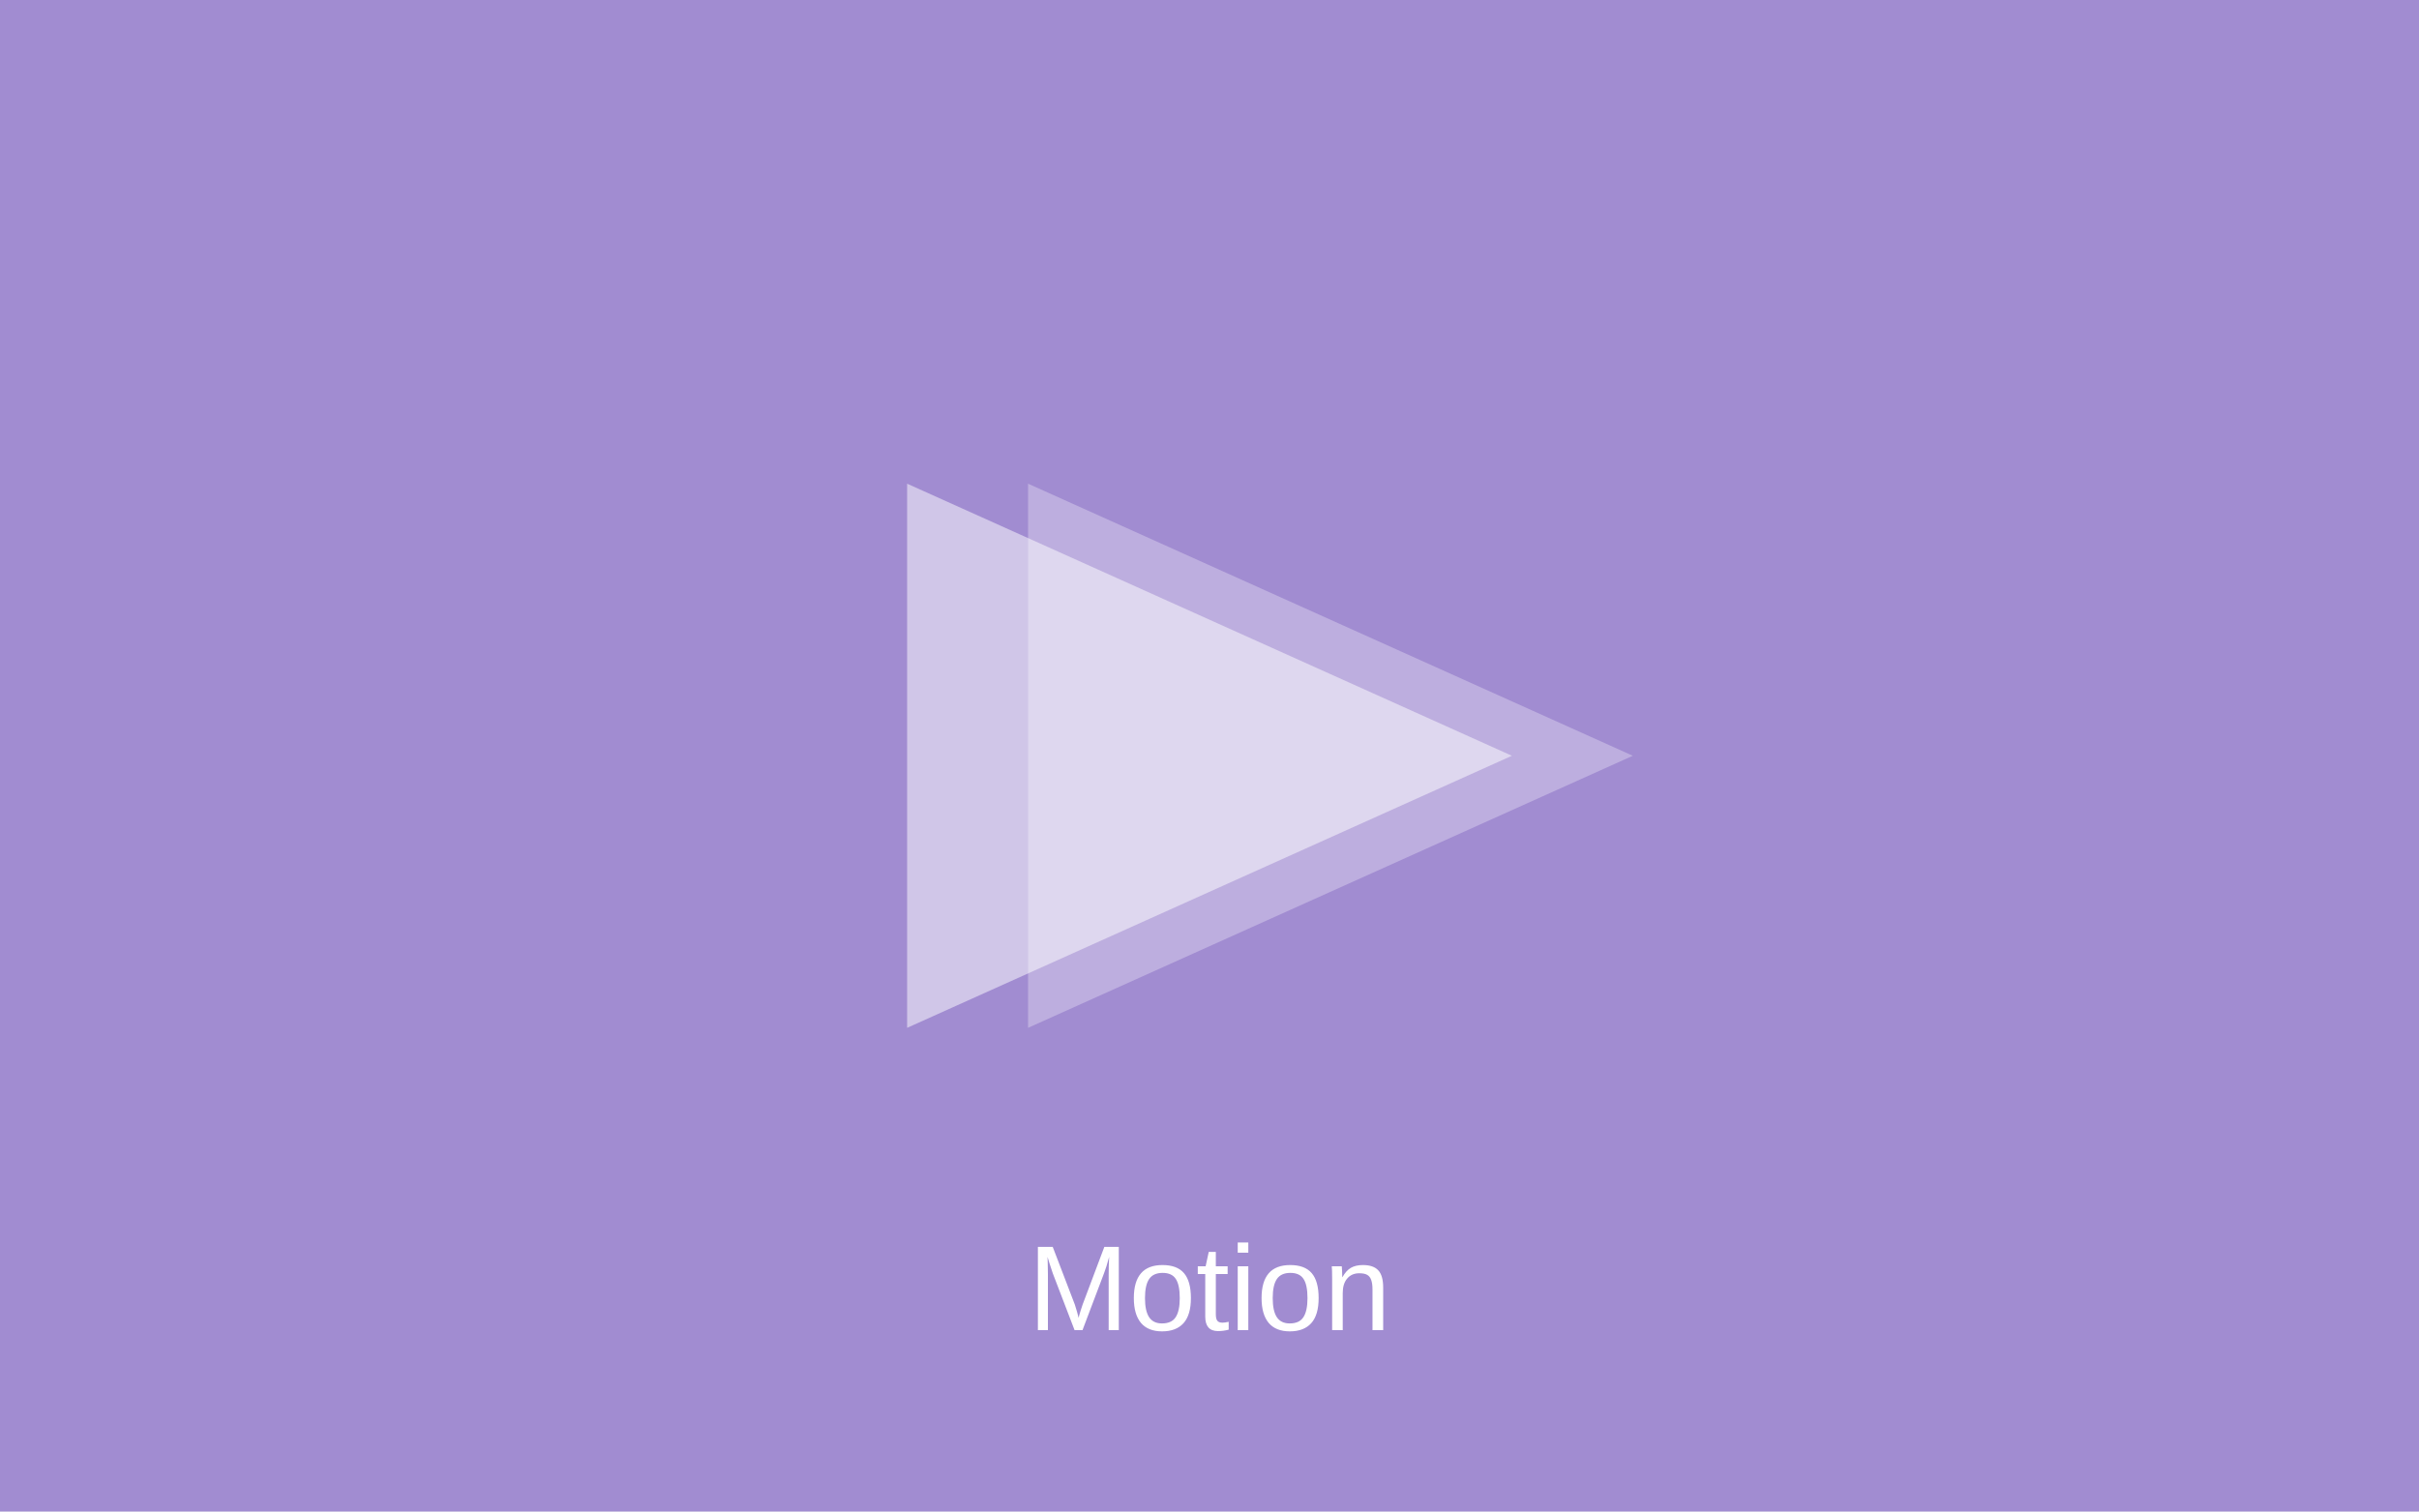
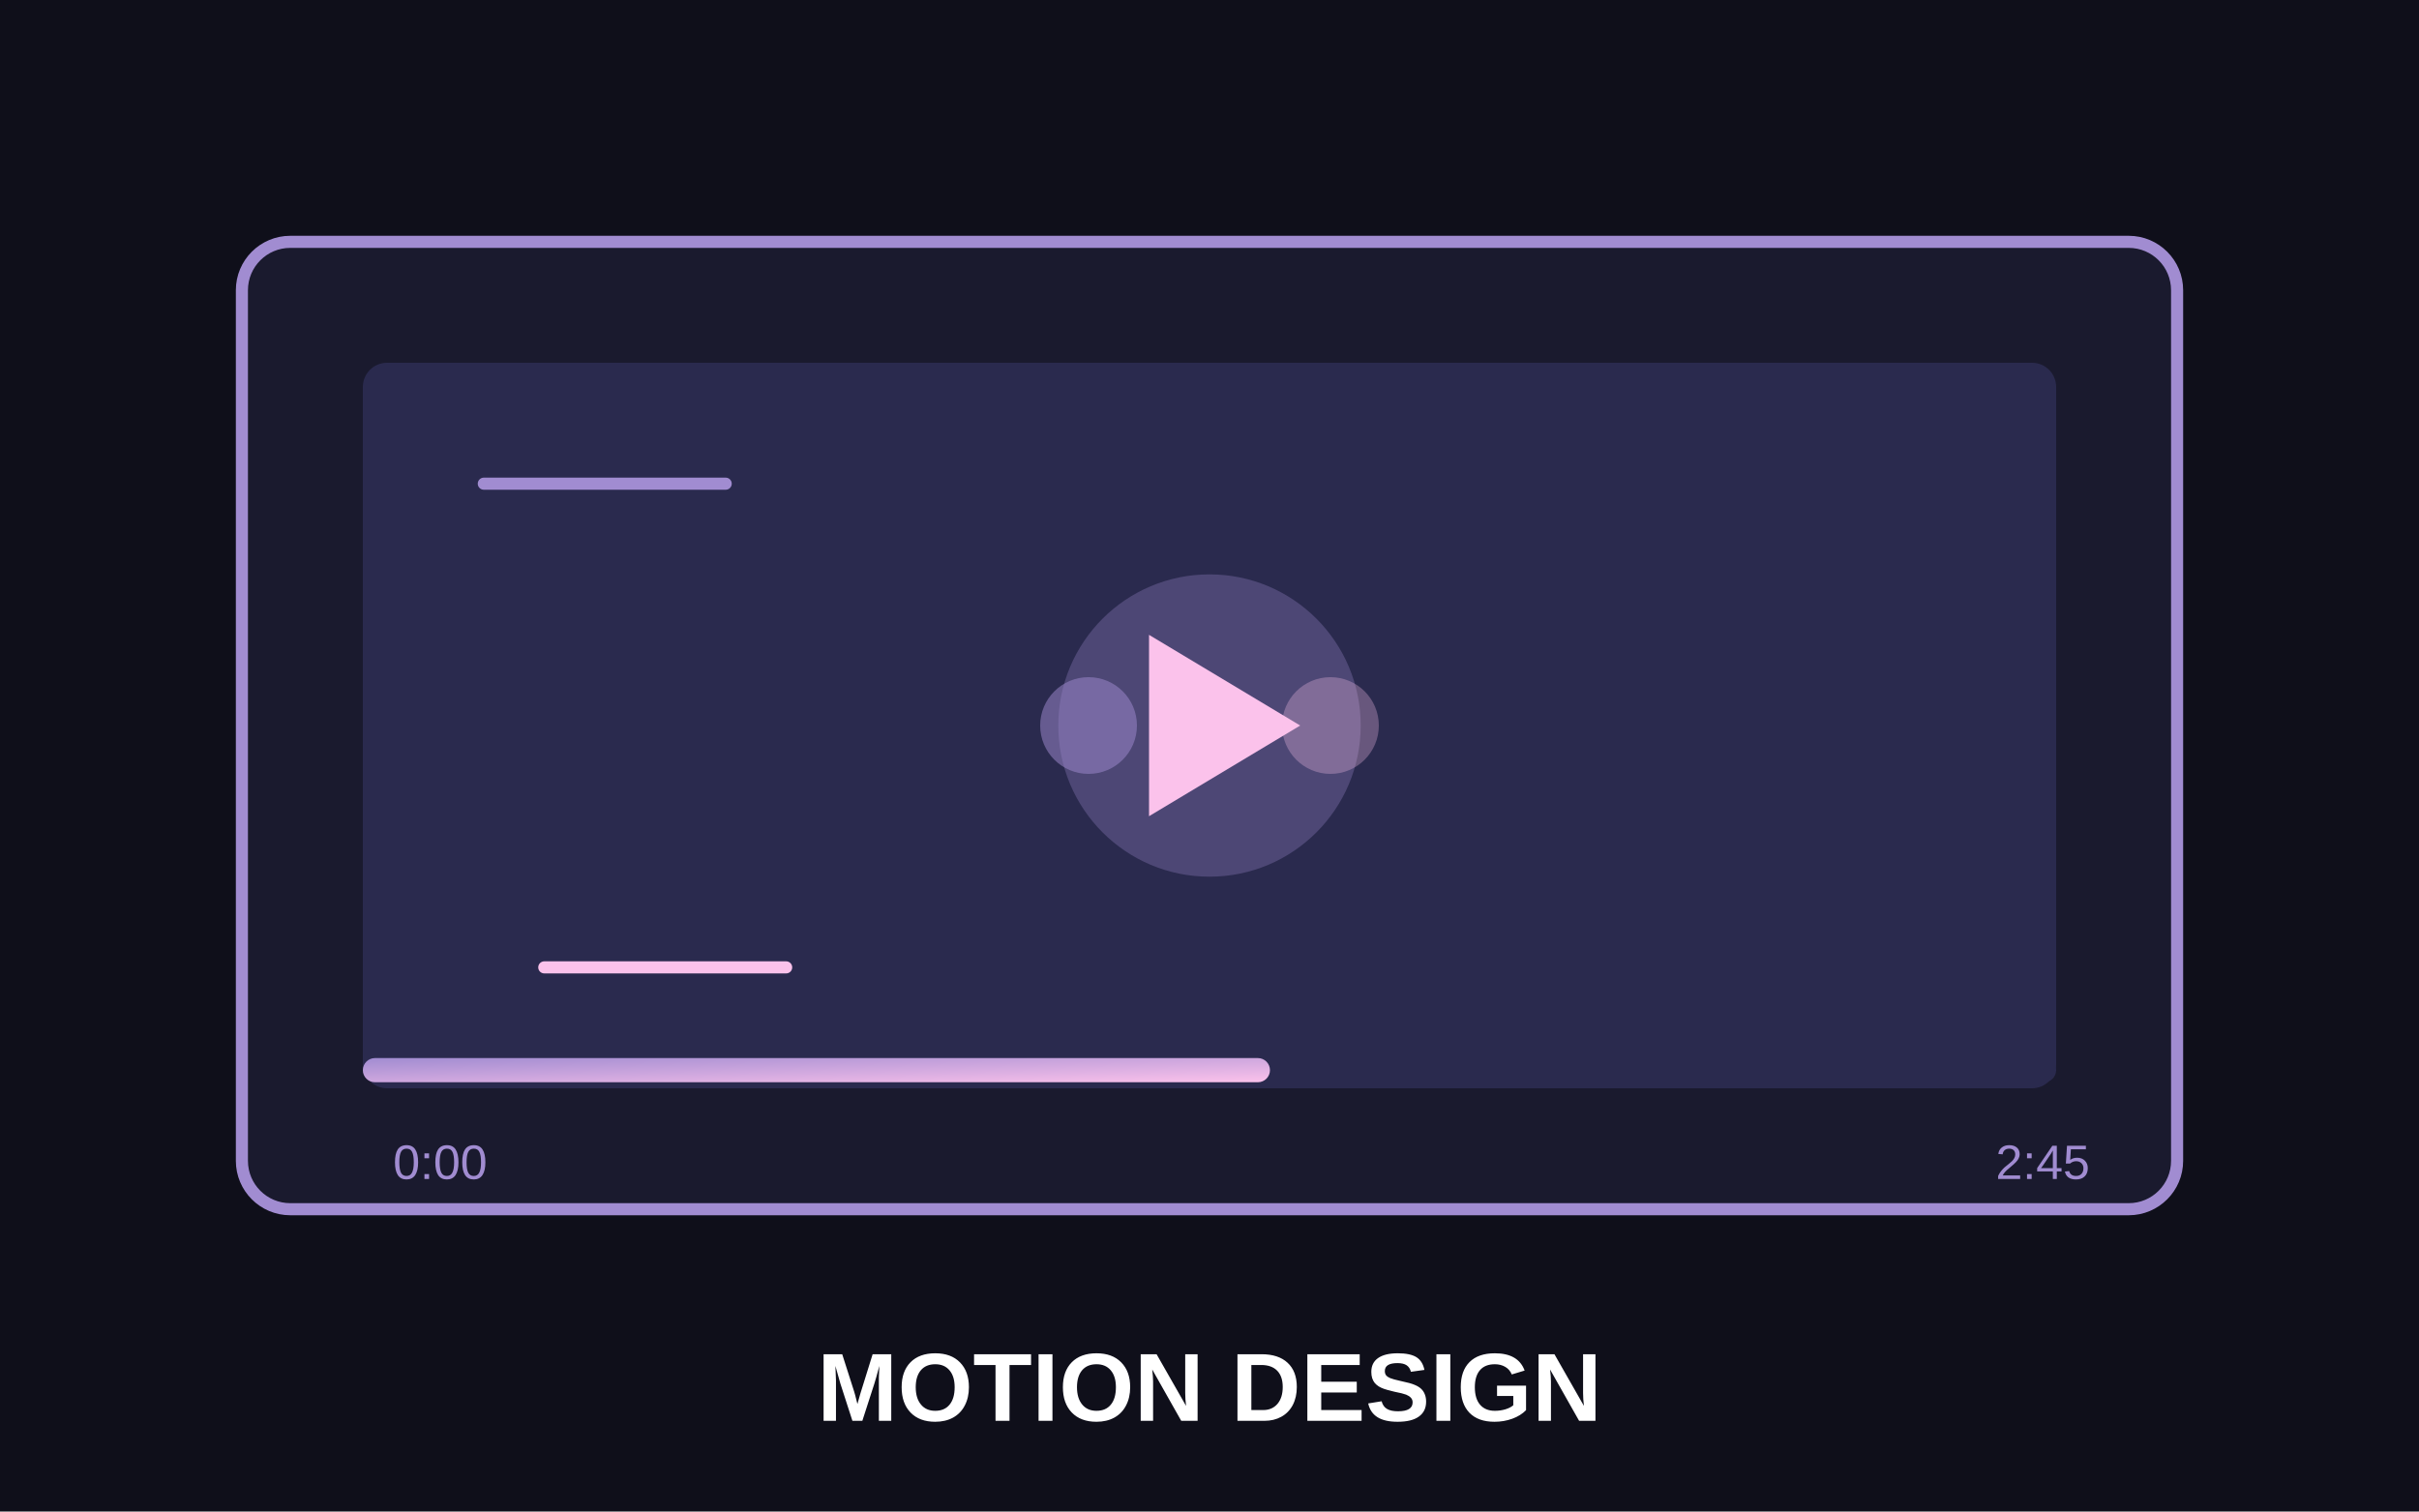
- <svg xmlns="http://www.w3.org/2000/svg" width="400" height="250">
+ <svg xmlns="http://www.w3.org/2000/svg" width="400" height="250" viewBox="0 0 400 250">
  <defs>
-     <linearGradient id="g5" x1="0" y1="0" x2="400" y2="250">
-       <stop offset="0" stop-color="#a18cd1" />
-       <stop offset="1" stop-color="#fbc2eb" />
+     <linearGradient id="motionGrad" x1="0%" y1="0%" x2="100%" y2="100%">
+       <stop offset="0%" style="stop-color:#a18cd1;stop-opacity:1" />
+       <stop offset="100%" style="stop-color:#fbc2eb;stop-opacity:1" />
    </linearGradient>
  </defs>
-   <rect width="400" height="250" fill="url(#g5)" />
-   <polygon points="150,80 250,125 150,170" fill="white" opacity="0.5" />
-   <polygon points="170,80 270,125 170,170" fill="white" opacity="0.3" />
-   <text x="200" y="220" fill="white" font-family="Arial" font-size="20" text-anchor="middle">Motion</text>
+   <rect width="400" height="250" fill="#0f0f1a" />
+   <rect x="40" y="40" width="320" height="160" rx="8" fill="#1a1a2e" stroke="#a18cd1" stroke-width="2" />
+   <rect x="60" y="60" width="280" height="120" rx="4" fill="#2a2a4e" />
+   <circle cx="200" cy="120" r="25" fill="#a18cd1" opacity="0.3" />
+   <polygon points="190,105 215,120 190,135" fill="#fbc2eb" />
+   <line x1="80" y1="80" x2="120" y2="80" stroke="#a18cd1" stroke-width="2" stroke-linecap="round">
+     <animate attributeName="x1" values="80;120;80" dur="2s" repeatCount="indefinite" />
+     <animate attributeName="x2" values="120;160;120" dur="2s" repeatCount="indefinite" />
+   </line>
+   <line x1="90" y1="160" x2="130" y2="160" stroke="#fbc2eb" stroke-width="2" stroke-linecap="round">
+     <animate attributeName="x1" values="90;130;90" dur="2s" repeatCount="indefinite" />
+     <animate attributeName="x2" values="130;170;130" dur="2s" repeatCount="indefinite" />
+   </line>
+   <rect x="60" y="175" width="280" height="4" rx="2" fill="#2a2a4e" />
+   <rect x="60" y="175" width="150" height="4" rx="2" fill="url(#motionGrad)">
+     <animate attributeName="width" values="0;280;0" dur="3s" repeatCount="indefinite" />
+   </rect>
+   <text x="65" y="195" font-family="Arial" font-size="8" fill="#a18cd1">0:00</text>
+   <text x="330" y="195" font-family="Arial" font-size="8" fill="#a18cd1">2:45</text>
+   <circle cx="180" cy="120" r="8" fill="#a18cd1" opacity="0.5" />
+   <circle cx="220" cy="120" r="8" fill="#fbc2eb" opacity="0.3" />
+   <text x="200" y="235" font-family="Arial" font-size="16" fill="white" text-anchor="middle" font-weight="bold">MOTION DESIGN</text>
</svg>
